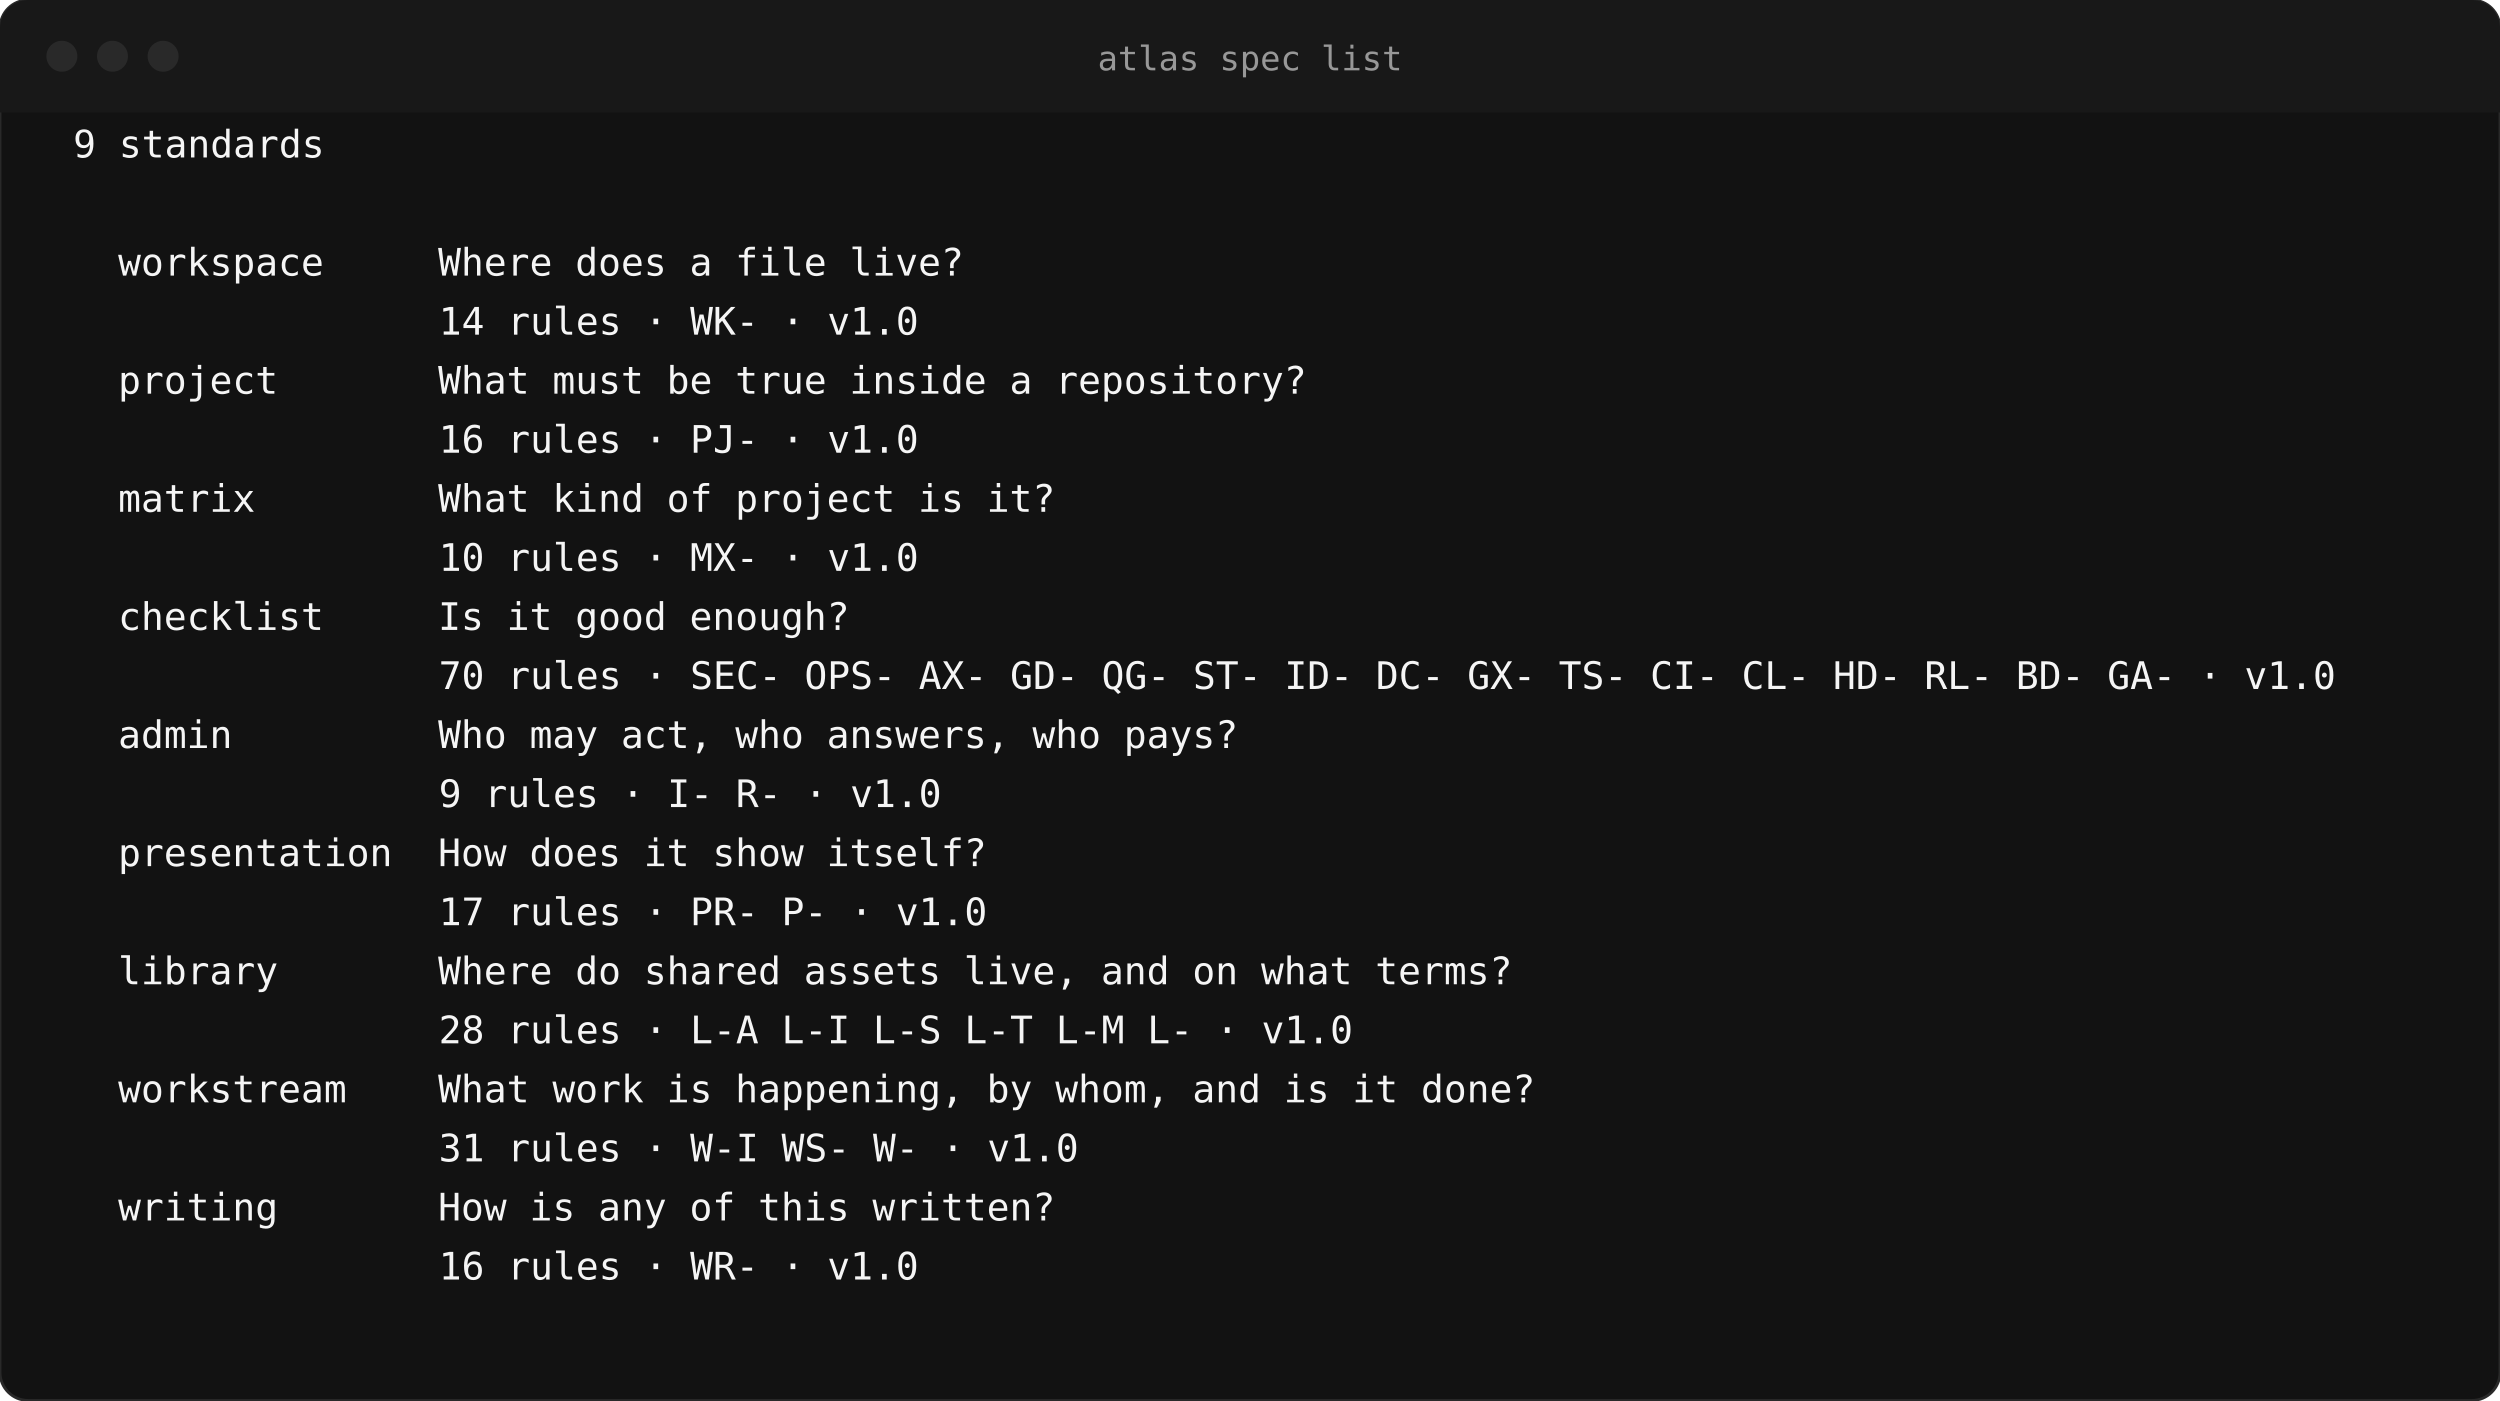
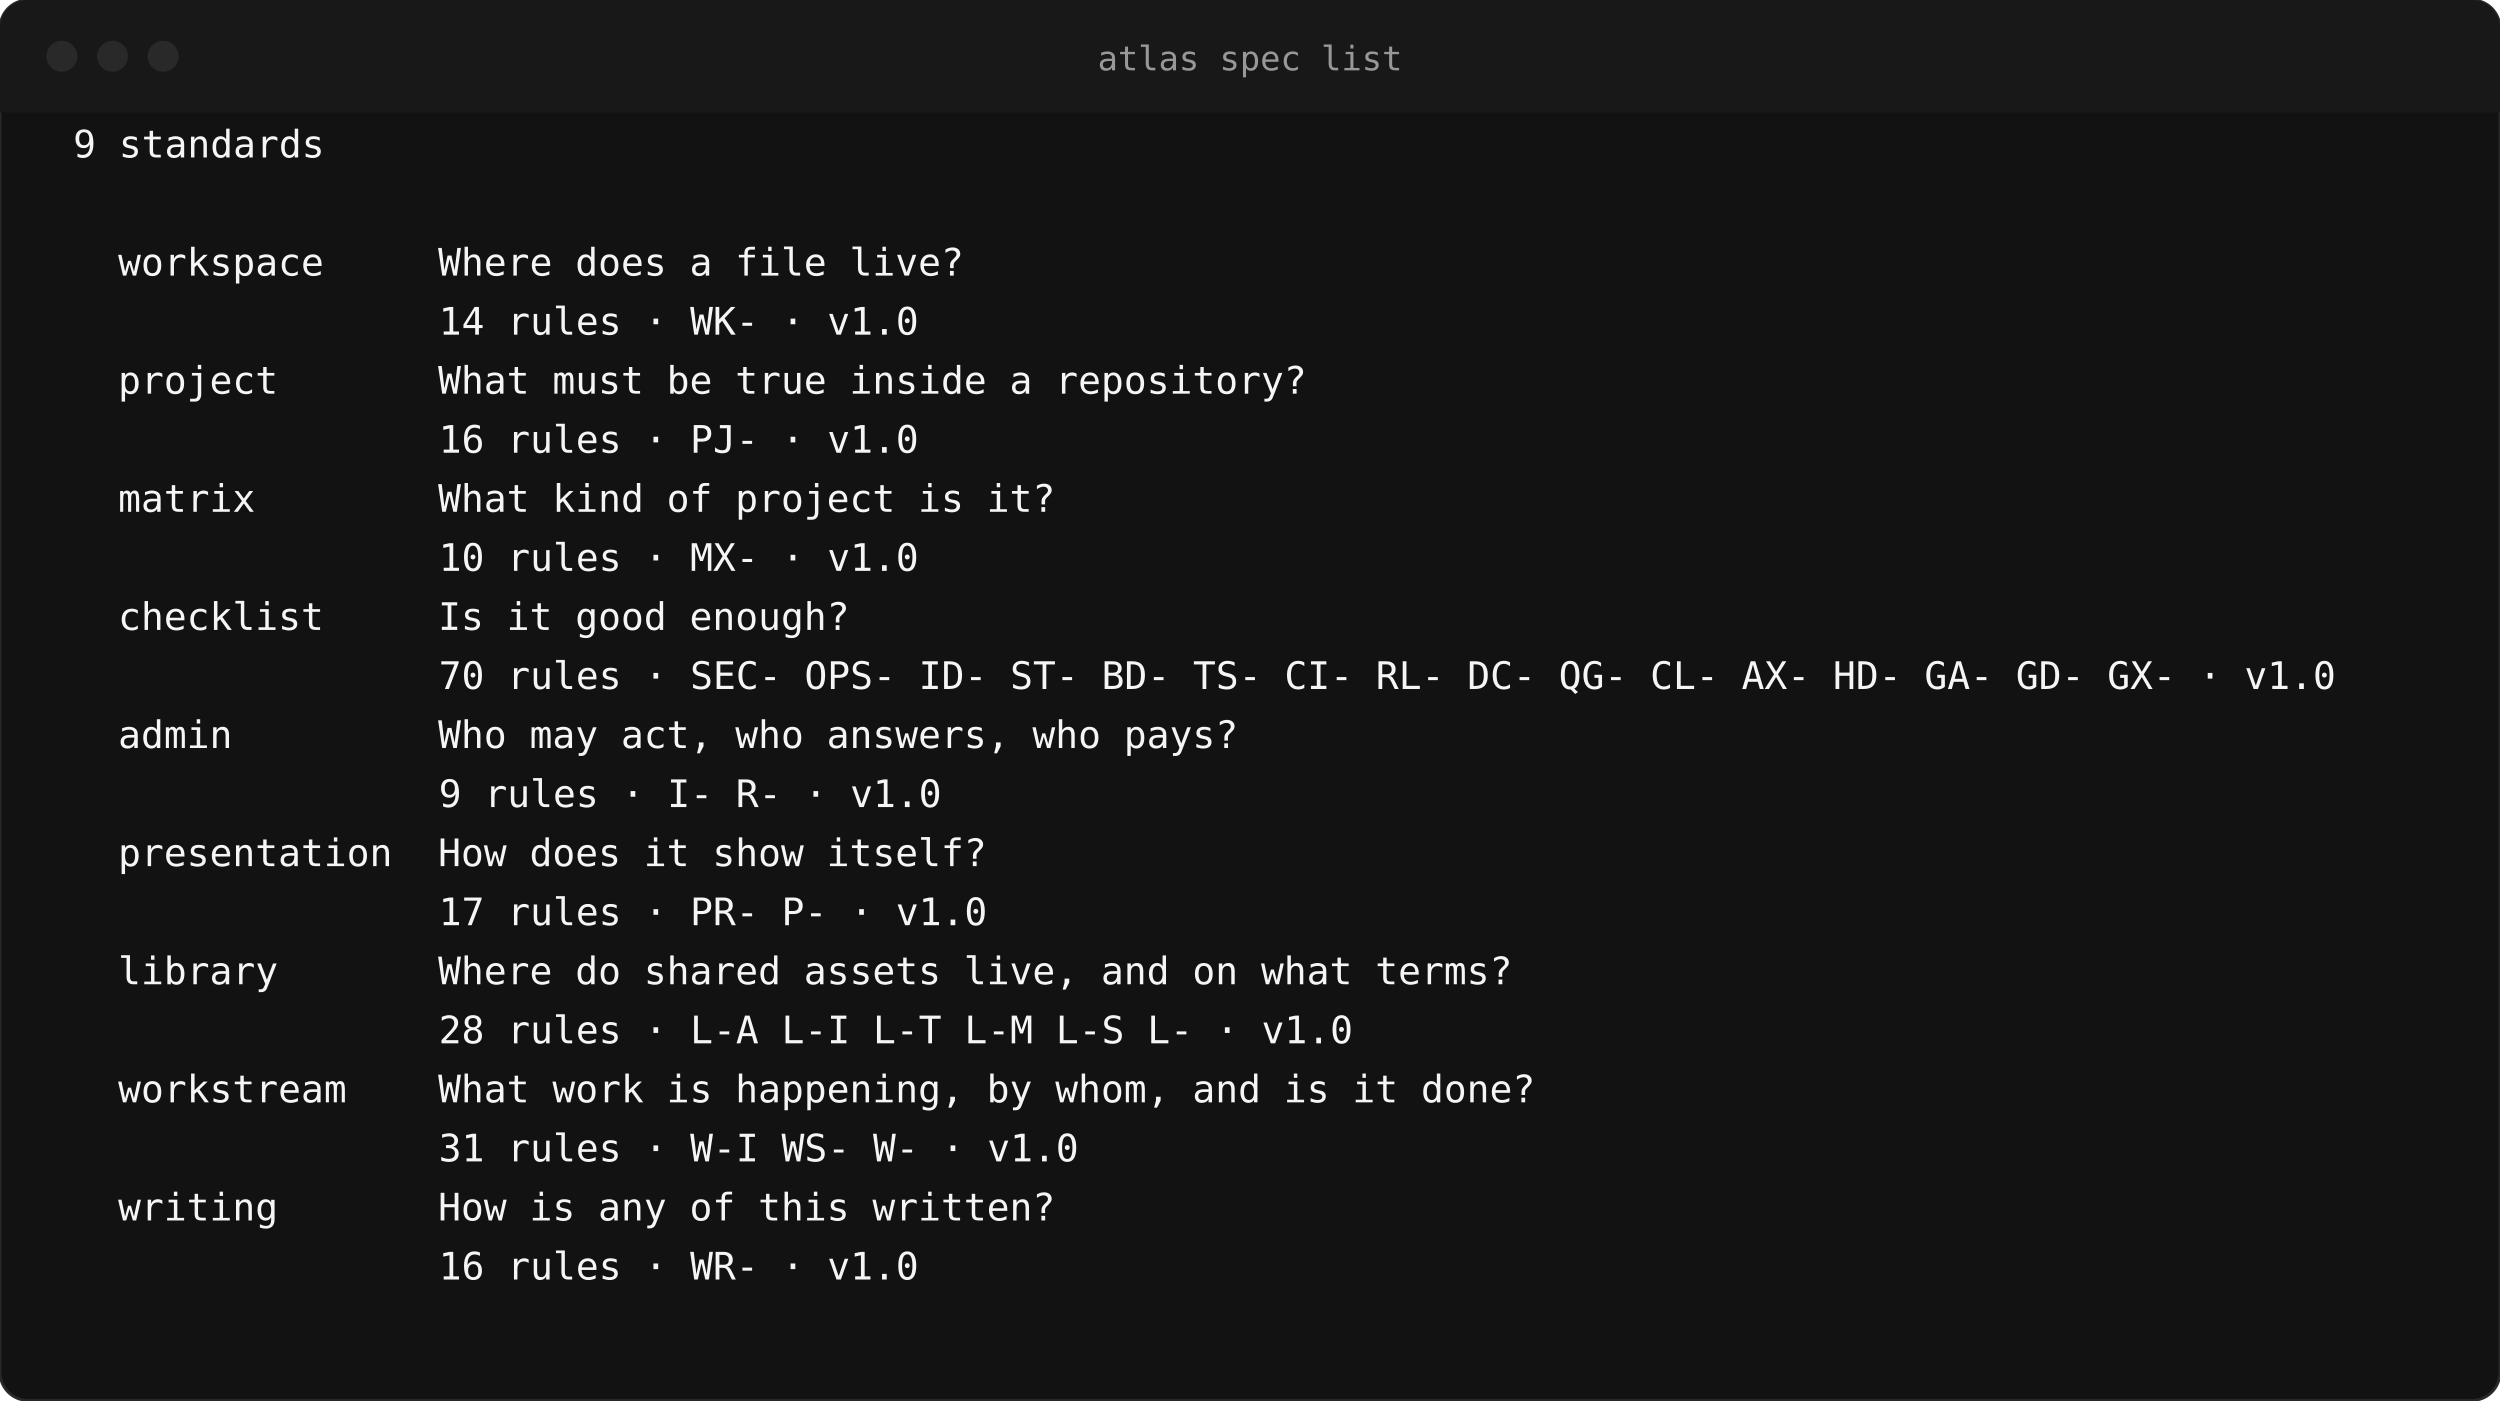
<svg xmlns="http://www.w3.org/2000/svg" width="889" height="498" viewBox="0 0 889 498" role="img" aria-label="Terminal output of atlas spec list">
  <rect width="889" height="498" rx="10" fill="#121212" stroke="#292929" />
  <path d="M0 10a10 10 0 0 1 10-10h869a10 10 0 0 1 10 10v30H0z" fill="#181818" />
  <circle cx="22" cy="20" r="5.5" fill="#292929" />
  <circle cx="40" cy="20" r="5.5" fill="#292929" />
  <circle cx="58" cy="20" r="5.5" fill="#292929" />
  <text x="444.5" y="25" fill="#989898" font-family="'JetBrains Mono', ui-monospace, SFMono-Regular, Menlo, Consolas, monospace" font-size="12" text-anchor="middle">atlas spec list</text>
  <g font-family="'JetBrains Mono', ui-monospace, SFMono-Regular, Menlo, Consolas, monospace" font-size="13.5">
    <text x="26" y="56" fill="#F5F5F5" font-weight="500" xml:space="preserve">9 standards</text>
    <text x="42" y="98" fill="#F5F5F5" font-weight="400" xml:space="preserve">workspace     Where does a file live?</text>
    <text x="156" y="119" fill="#F5F5F5" font-weight="400" xml:space="preserve">14 rules · WK- · v1.0</text>
    <text x="42" y="140" fill="#F5F5F5" font-weight="400" xml:space="preserve">project       What must be true inside a repository?</text>
    <text x="156" y="161" fill="#F5F5F5" font-weight="400" xml:space="preserve">16 rules · PJ- · v1.0</text>
    <text x="42" y="182" fill="#F5F5F5" font-weight="400" xml:space="preserve">matrix        What kind of project is it?</text>
    <text x="156" y="203" fill="#F5F5F5" font-weight="400" xml:space="preserve">10 rules · MX- · v1.0</text>
    <text x="42" y="224" fill="#F5F5F5" font-weight="400" xml:space="preserve">checklist     Is it good enough?</text>
-     <text x="156" y="245" fill="#F5F5F5" font-weight="400" xml:space="preserve">70 rules · SEC- OPS- AX- GD- QG- ST- ID- DC- GX- TS- CI- CL- HD- RL- BD- GA- · v1.0</text>
+     <text x="156" y="245" fill="#F5F5F5" font-weight="400" xml:space="preserve">70 rules · SEC- OPS- ID- ST- BD- TS- CI- RL- DC- QG- CL- AX- HD- GA- GD- GX- · v1.0</text>
    <text x="42" y="266" fill="#F5F5F5" font-weight="400" xml:space="preserve">admin         Who may act, who answers, who pays?</text>
    <text x="156" y="287" fill="#F5F5F5" font-weight="400" xml:space="preserve">9 rules · I- R- · v1.0</text>
    <text x="42" y="308" fill="#F5F5F5" font-weight="400" xml:space="preserve">presentation  How does it show itself?</text>
    <text x="156" y="329" fill="#F5F5F5" font-weight="400" xml:space="preserve">17 rules · PR- P- · v1.0</text>
    <text x="42" y="350" fill="#F5F5F5" font-weight="400" xml:space="preserve">library       Where do shared assets live, and on what terms?</text>
-     <text x="156" y="371" fill="#F5F5F5" font-weight="400" xml:space="preserve">28 rules · L-A L-I L-S L-T L-M L- · v1.0</text>
+     <text x="156" y="371" fill="#F5F5F5" font-weight="400" xml:space="preserve">28 rules · L-A L-I L-T L-M L-S L- · v1.0</text>
    <text x="42" y="392" fill="#F5F5F5" font-weight="400" xml:space="preserve">workstream    What work is happening, by whom, and is it done?</text>
    <text x="156" y="413" fill="#F5F5F5" font-weight="400" xml:space="preserve">31 rules · W-I WS- W- · v1.0</text>
    <text x="42" y="434" fill="#F5F5F5" font-weight="400" xml:space="preserve">writing       How is any of this written?</text>
    <text x="156" y="455" fill="#F5F5F5" font-weight="400" xml:space="preserve">16 rules · WR- · v1.0</text>
  </g>
</svg>
